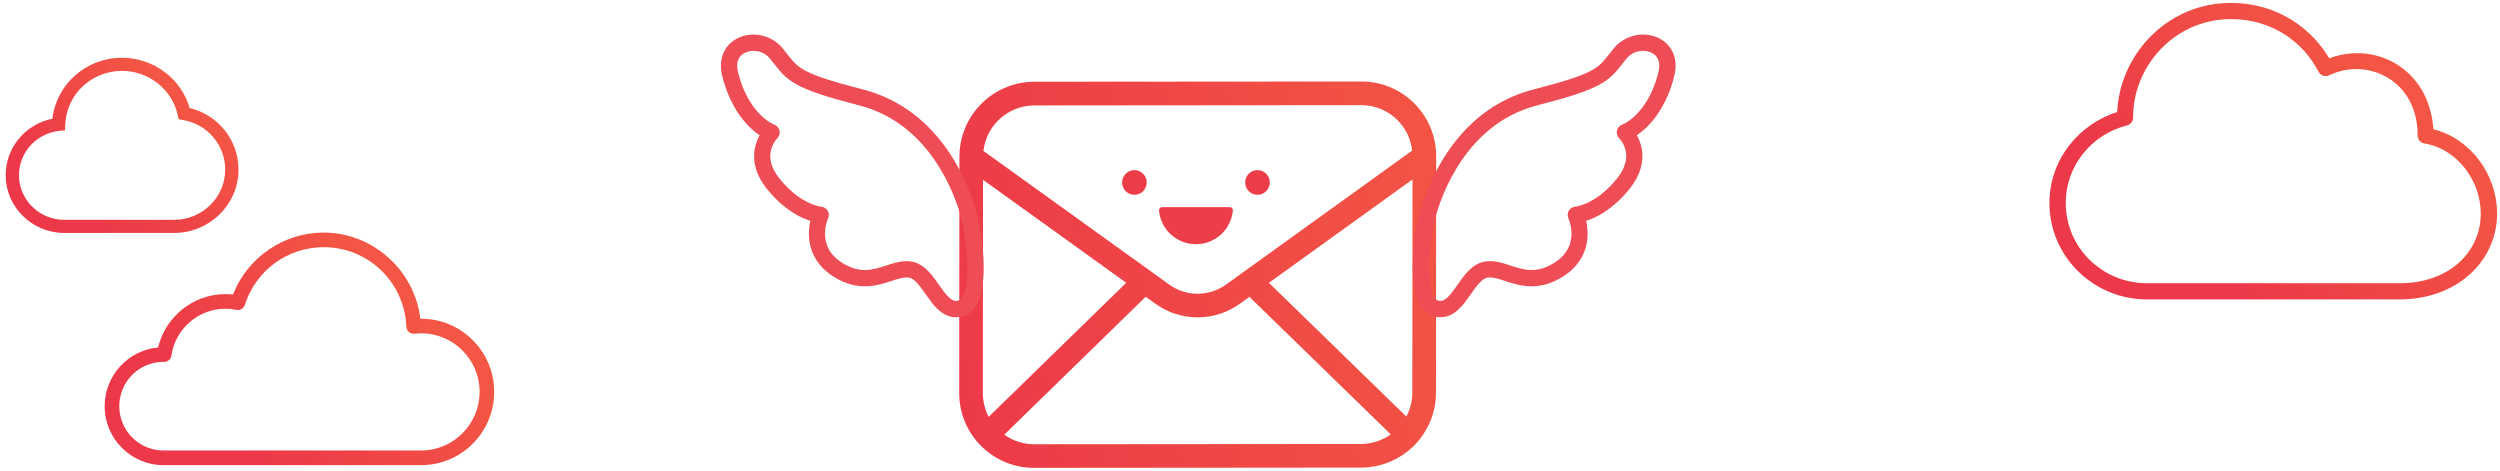
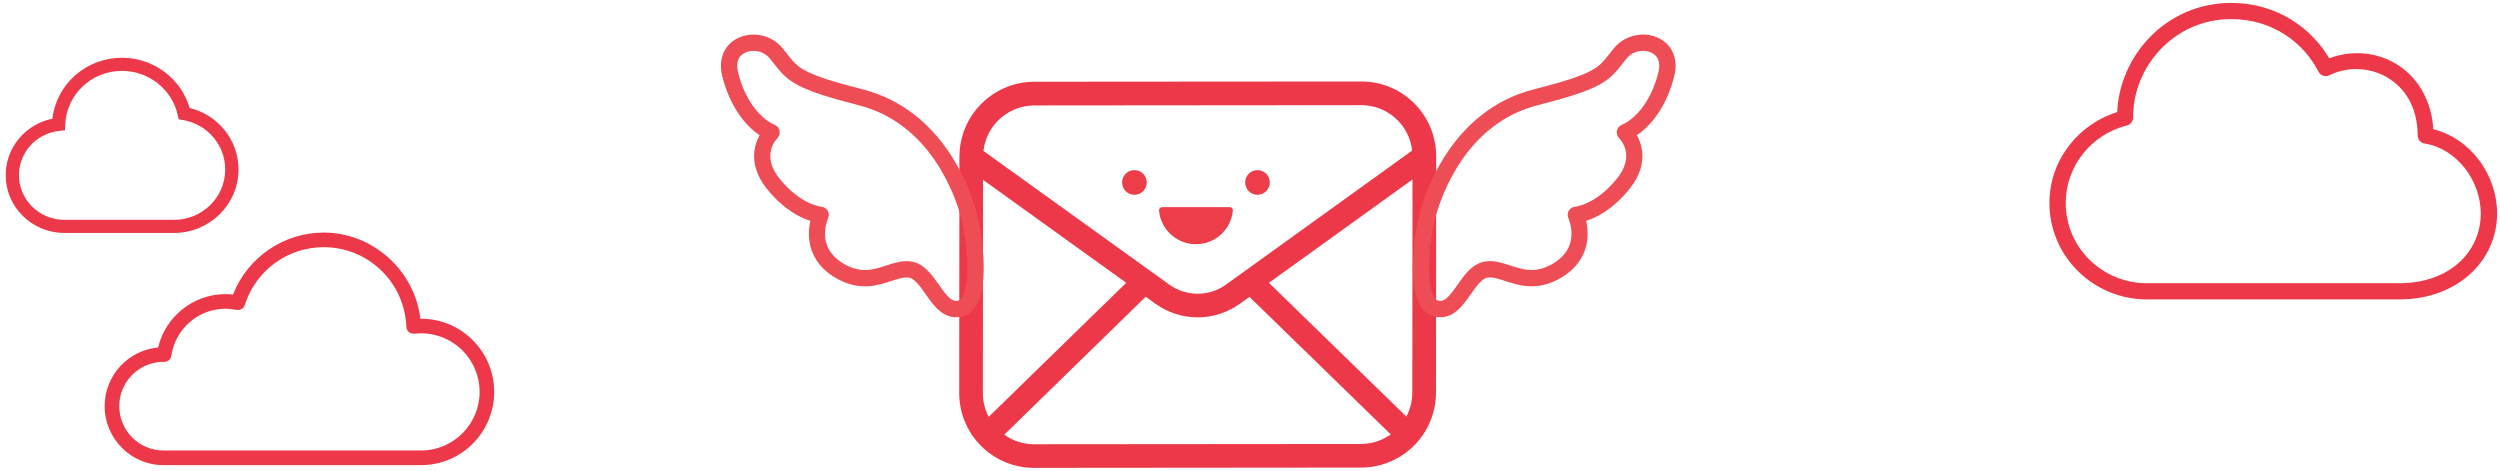
<svg xmlns="http://www.w3.org/2000/svg" width="430" height="81" viewBox="0 0 430 81">
  <defs>
    <linearGradient id="a" x1="20.955%" x2="79.325%" y1="93.87%" y2="6.444%">
      <stop offset="0%" stop-color="#EC3849" />
-       <stop offset="100%" stop-color="#F35644" />
+       <stop offset="100%" stop-color="#ec3849" />
    </linearGradient>
    <linearGradient id="b" x1="20.861%" x2="79.421%" y1="65.636%" y2="34.476%">
      <stop offset="0%" stop-color="#EC3849" />
-       <stop offset="100%" stop-color="#F35644" />
+       <stop offset="100%" stop-color="#ec3849" />
    </linearGradient>
    <linearGradient id="c" x1="20.861%" x2="79.421%" y1="68.988%" y2="31.148%">
      <stop offset="0%" stop-color="#EC3849" />
-       <stop offset="100%" stop-color="#F35644" />
+       <stop offset="100%" stop-color="#ec3849" />
    </linearGradient>
    <linearGradient id="d" x1="20.861%" x2="79.421%" y1="74.713%" y2="25.464%">
      <stop offset="0%" stop-color="#EC3849" />
-       <stop offset="100%" stop-color="#F35644" />
+       <stop offset="100%" stop-color="#ec3849" />
    </linearGradient>
  </defs>
  <g fill="none" fill-rule="nonzero">
    <path fill="url(#a)" d="M62.516 4.547l-.066-.066A12.835 12.835 0 0 0 53.416.767a12.807 12.807 0 0 0-9.106 3.78L4.58 44.335a12.88 12.88 0 0 0-3.774 9.122 12.866 12.866 0 0 0 3.708 9.05l.038.044L33.29 91.338a12.815 12.815 0 0 0 9.106 3.775 12.824 12.824 0 0 0 9.105-3.775l39.725-39.794A12.889 12.889 0 0 0 95 42.423a12.875 12.875 0 0 0-3.774-9.121L62.516 4.547zm-.071 5.686l25.91 25.957a8.749 8.749 0 0 1 2.183 3.632l-32.983.449 4.89-30.038zM39.777 90.65a8.764 8.764 0 0 1-3.609-2.186l-25.906-25.95L40.2 57.62l-.422 33.029zm2.28-37.46l-.29.049-34.971 5.714a8.806 8.806 0 0 1-1.92-5.49 8.805 8.805 0 0 1 2.582-6.24L47.183 7.429a8.77 8.77 0 0 1 6.229-2.585 8.761 8.761 0 0 1 5.48 1.922L52.552 45.7a8.357 8.357 0 0 1-6.896 6.908l-3.6.58zm46.299-4.52L48.63 88.463a8.744 8.744 0 0 1-4.79 2.46l.426-33.971 2.045-.335a12.424 12.424 0 0 0 10.254-10.271l.328-2 33.918-.46a8.835 8.835 0 0 1-2.456 4.782z" transform="rotate(45 127.796 238.437)" />
    <g stroke="#EE4D55" stroke-width="2">
      <path d="M284.877 7.46c-2.14-1.066-4.93-.445-6.485 1.442-.297.36-.558.695-.804 1.008-2.075 2.636-2.93 3.73-13.56 6.441-13.241 3.383-17.78 16.535-18.854 20.488-.985 3.613-2.016 11.754-.086 15.105.46.8 1.066 1.305 1.8 1.5.309.082.602.121.88.121 1.913 0 3.179-1.805 4.41-3.559 1-1.43 2.035-2.906 3.343-3.207 1.114-.257 2.293.13 3.657.575 2.367.773 5.316 1.738 9.082-.625 4.957-3.11 3.847-7.93 3.324-9.477 1.27-.246 4.601-1.27 7.945-5.445 3.453-4.317 1.492-7.742.594-8.918 3.101-1.535 5.777-5.45 6.898-10.164.567-2.36-.234-4.336-2.144-5.285zm1.363 5.102c-1.367 5.738-4.582 8.883-6.922 9.832a.403.403 0 0 0-.125.664c.145.14 3.527 3.496-.289 8.27-3.914 4.894-7.856 5.218-7.895 5.222a.4.4 0 0 0-.34.57c.106.227 2.5 5.606-2.831 8.95-3.446 2.16-6.078 1.3-8.403.539-1.414-.465-2.754-.903-4.09-.594-1.609.371-2.734 1.977-3.824 3.531-1.304 1.864-2.539 3.63-4.422 3.121-.527-.14-.957-.507-1.312-1.125-1.79-3.11-.758-11.102.164-14.492 1.047-3.843 5.453-16.645 18.277-19.918 10.895-2.78 11.863-4.015 13.992-6.726.242-.309.504-.64.797-.992.965-1.172 2.32-1.665 3.574-1.665.703 0 1.375.153 1.93.43 1.566.79 2.195 2.383 1.719 4.383zM148.172 16.355c-10.629-2.714-11.484-3.804-13.559-6.441a74.853 74.853 0 0 0-.804-1.008c-1.555-1.887-4.344-2.508-6.485-1.441-1.906.949-2.71 2.926-2.148 5.285 1.121 4.715 3.797 8.629 6.898 10.164-.898 1.176-2.859 4.602.594 8.918 3.344 4.176 6.676 5.2 7.945 5.445-.52 1.547-1.632 6.367 3.325 9.477 3.765 2.363 6.714 1.398 9.082.625 1.363-.445 2.539-.832 3.656-.574 1.308.3 2.344 1.777 3.344 3.207 1.23 1.754 2.496 3.558 4.41 3.558.277 0 .57-.039.879-.12.734-.196 1.344-.7 1.8-1.5 1.93-3.356.899-11.497-.085-15.106-1.075-3.95-5.61-17.105-18.852-20.488zm18.238 35.191c-.355.614-.78.985-1.312 1.125-1.879.504-3.113-1.257-4.422-3.12-1.09-1.552-2.215-3.157-3.824-3.532a4.193 4.193 0 0 0-.934-.102c-1.027 0-2.07.34-3.156.696-2.324.762-4.957 1.62-8.402-.54-5.332-3.343-2.938-8.722-2.832-8.948a.41.41 0 0 0-.02-.375.406.406 0 0 0-.32-.196c-.04-.004-3.961-.3-7.895-5.222-3.804-4.754-.433-8.13-.289-8.27a.408.408 0 0 0-.129-.664c-2.34-.95-5.554-4.094-6.921-9.832-.477-2 .152-3.594 1.722-4.379 1.543-.766 3.996-.598 5.504 1.234.293.356.55.684.797.993 2.129 2.707 3.102 3.945 13.996 6.726 12.82 3.274 17.23 16.074 18.277 19.918.918 3.387 1.953 11.38.16 14.488z" />
    </g>
    <g fill="#ED3D48" transform="translate(193 29.257)">
      <ellipse cx="2.117" cy="2.124" rx="2.117" ry="2.124" />
      <ellipse cx="23.288" cy="2.124" rx="2.117" ry="2.124" />
      <path d="M13.247 12.721a6.359 6.359 0 0 0 5.802-5.778.504.504 0 0 0-.52-.57H6.873a.533.533 0 0 0-.522.545l.002.025c.301 3.491 3.388 6.078 6.894 5.778z" />
    </g>
    <path fill="url(#b)" d="M71.447 75.822H71.3C70.321 67.482 63.086 61 54.675 61c-6.871 0-13.1 4.27-15.6 10.66-.43-.05-.868-.071-1.317-.071-5.483 0-10.3 3.844-11.567 9.183C21.011 81.239 17 85.618 17 90.86 17 96.45 21.534 101 27.106 101h44.338C78.368 101 84 95.35 84 88.408c.004-6.939-5.632-12.585-12.553-12.585v-.001zm0 22.66H27.106c-4.184 0-7.592-3.416-7.592-7.622 0-4.192 3.4-7.611 7.564-7.622l.159.007c.628 0 1.165-.464 1.242-1.076.66-4.598 4.65-8.068 9.28-8.068.643 0 1.285.068 1.938.202l.22.018c.55 0 1.027-.35 1.19-.871 1.895-5.94 7.347-9.933 13.569-9.933 7.658 0 13.901 6.014 14.218 13.686.011.35.17.683.438.91.233.201.523.29.954.293.42-.046.801-.074 1.161-.074 5.54 0 10.046 4.52 10.046 10.075-.008 5.55-4.51 10.075-10.046 10.075z" transform="translate(1 -21)" />
    <path fill="url(#c)" stroke="url(#c)" d="M382.762 22c-10.991 0-18.887 9.02-19.113 18.638-6.715 1.985-11.649 8.03-11.649 15.29C352 64.795 359.302 72 368.286 72h43.428C421.31 72 428 65.638 428 57.714c0-6.41-4.418-12.635-10.942-14.09-.223-5.252-2.753-9.176-6.249-11.245-3.428-2.03-7.658-2.277-11.394-.725-2.994-5.33-8.896-9.654-16.653-9.654zm0 1.786c7.38 0 12.893 4.24 15.466 9.32a.91.91 0 0 0 1.216.39c3.336-1.646 7.333-1.434 10.46.419 3.128 1.852 5.43 5.322 5.43 10.407a.896.896 0 0 0 .763.865c5.926.98 10.093 6.727 10.093 12.527 0 6.948-5.672 12.5-14.476 12.5h-43.429c-8.005 0-14.476-6.386-14.476-14.285 0-6.686 4.644-12.274 10.913-13.84a.896.896 0 0 0 .679-.893c-.085-8.865 7.17-17.41 17.36-17.41z" transform="translate(1 -21)" />
    <path fill="url(#d)" stroke="url(#d)" stroke-width=".3" d="M31.498 39.7c-1.408-5.03-6.14-8.616-11.498-8.616-6.151 0-11.207 4.532-11.853 10.458-4.626.882-8.019 4.872-8.019 9.593 0 5.392 4.459 9.781 9.937 9.781h18.88c6.028 0 10.93-4.827 10.93-10.76-.002-5.016-3.486-9.316-8.378-10.456zm-2.556 19.26H10.063c-4.382 0-7.95-3.51-7.95-7.825 0-3.997 3.042-7.34 7.074-7.771l.852-.092.033-.842c.209-5.266 4.57-9.39 9.928-9.39 4.647 0 8.73 3.24 9.71 7.7l.141.645.659.113c4.275.736 7.375 4.376 7.375 8.663.002 4.852-4.01 8.8-8.943 8.8z" transform="translate(1 -21)" />
  </g>
</svg>
